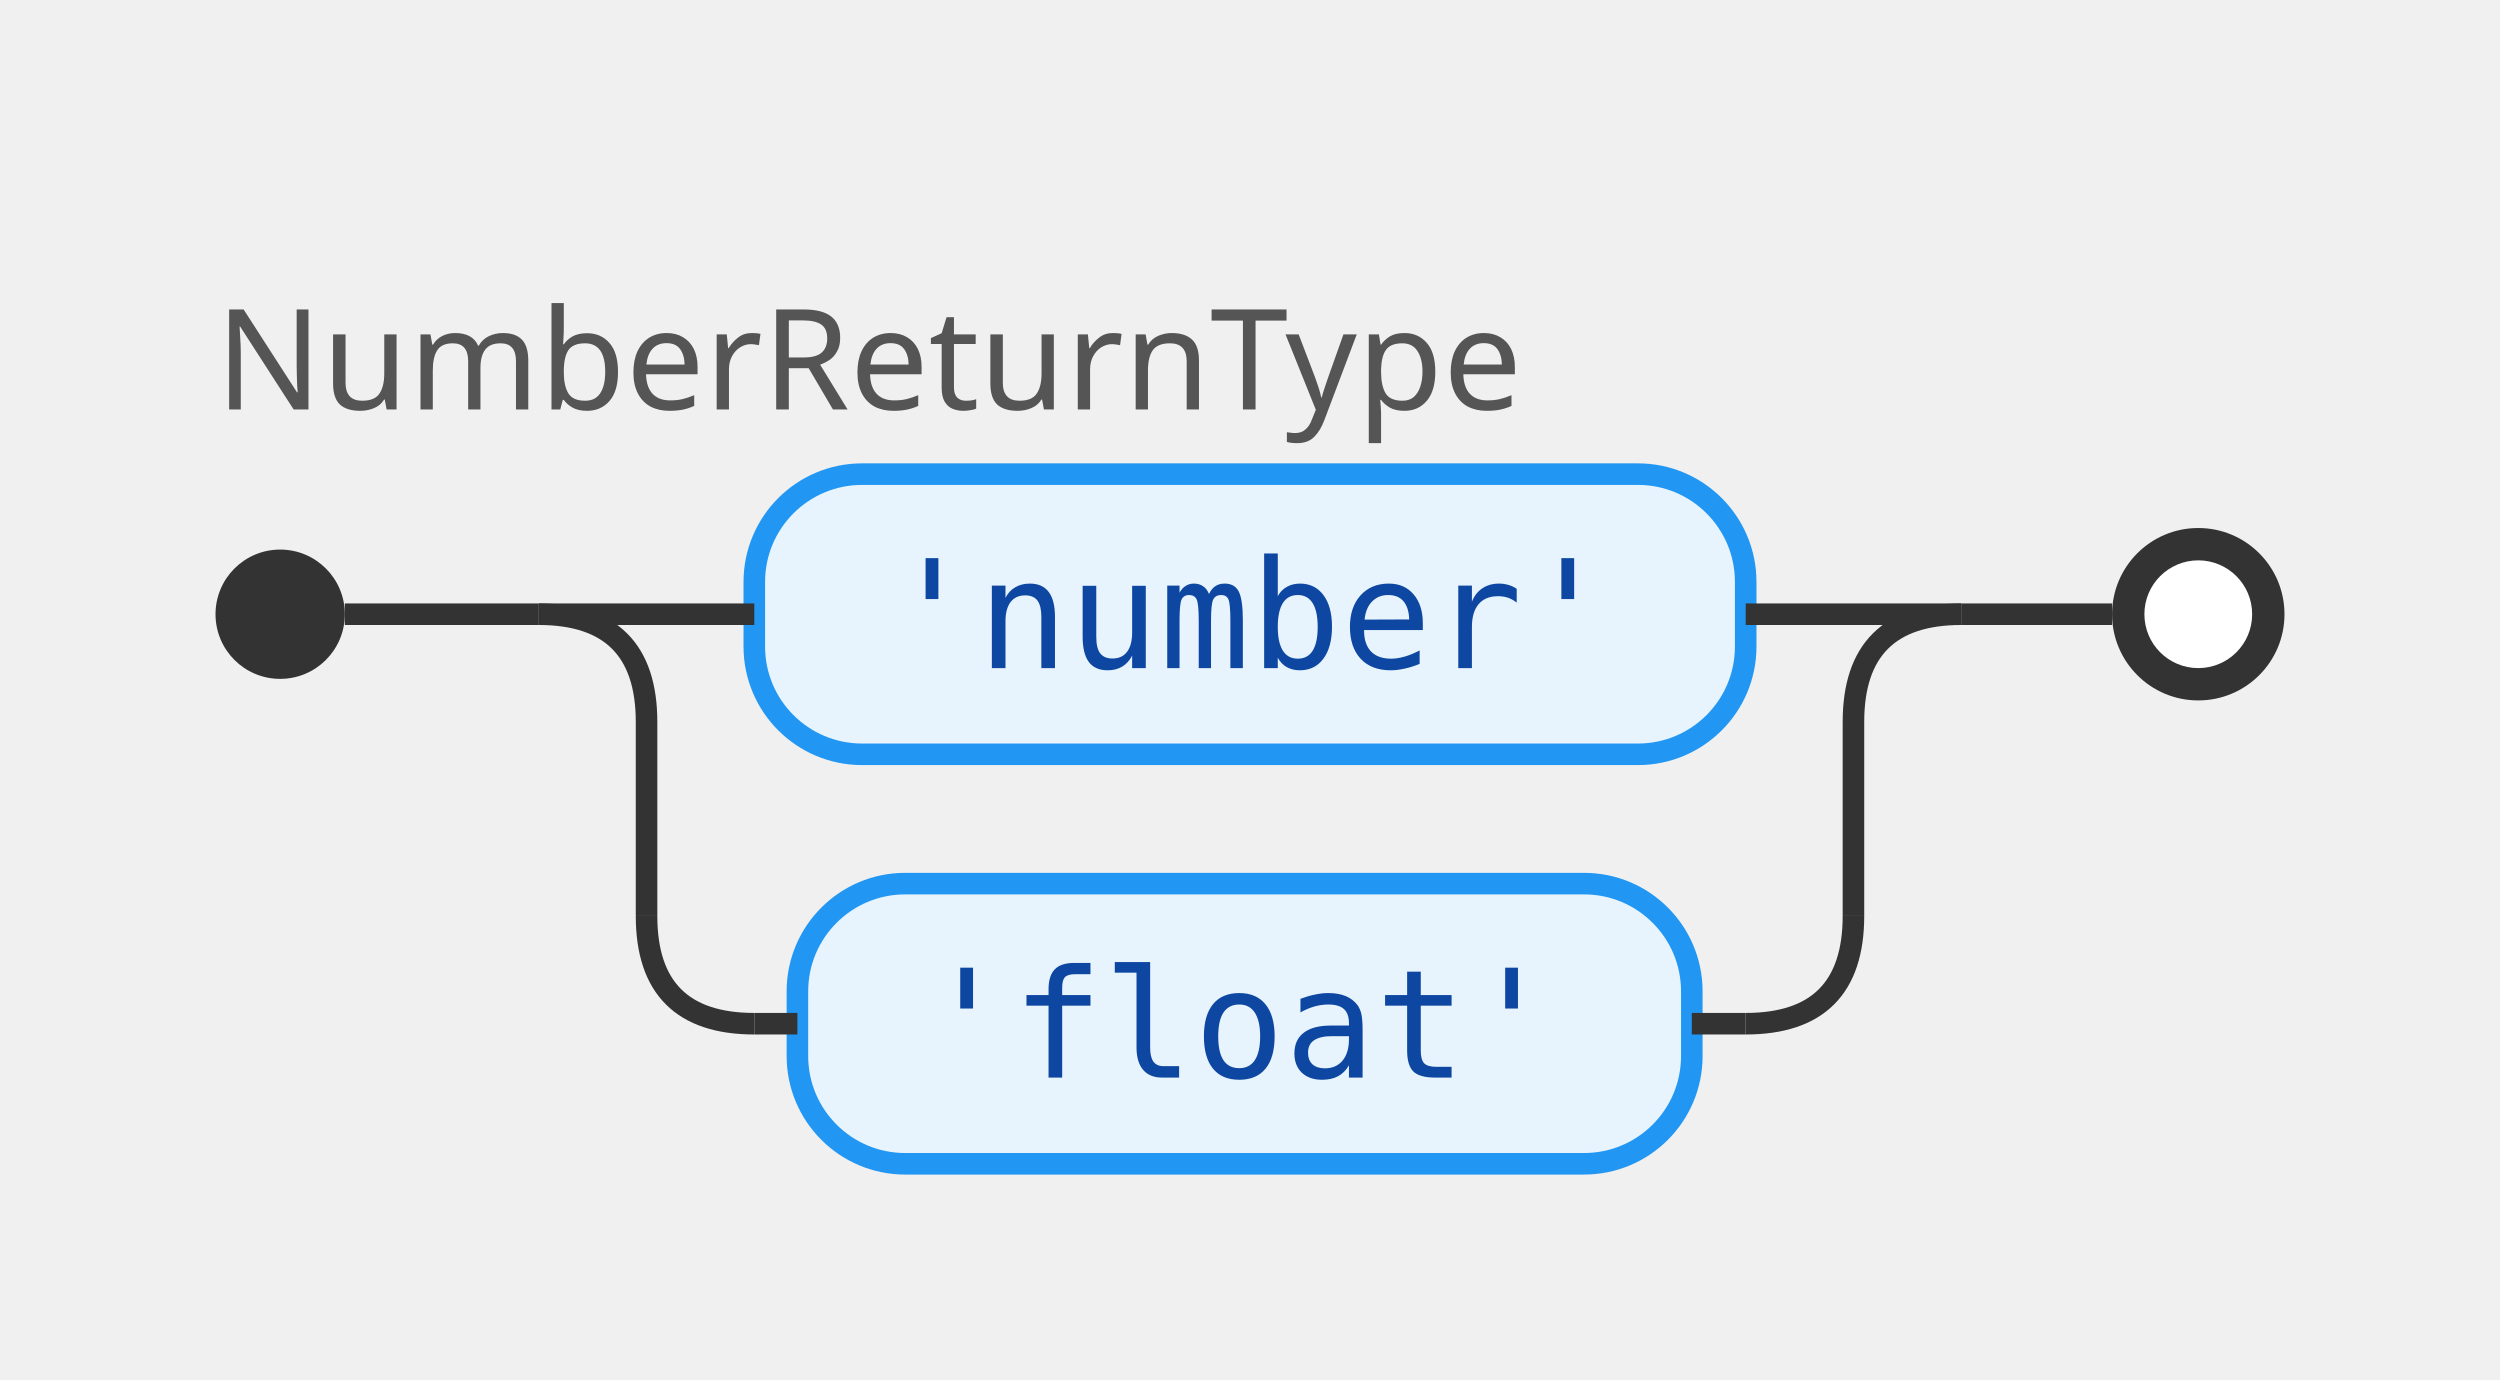
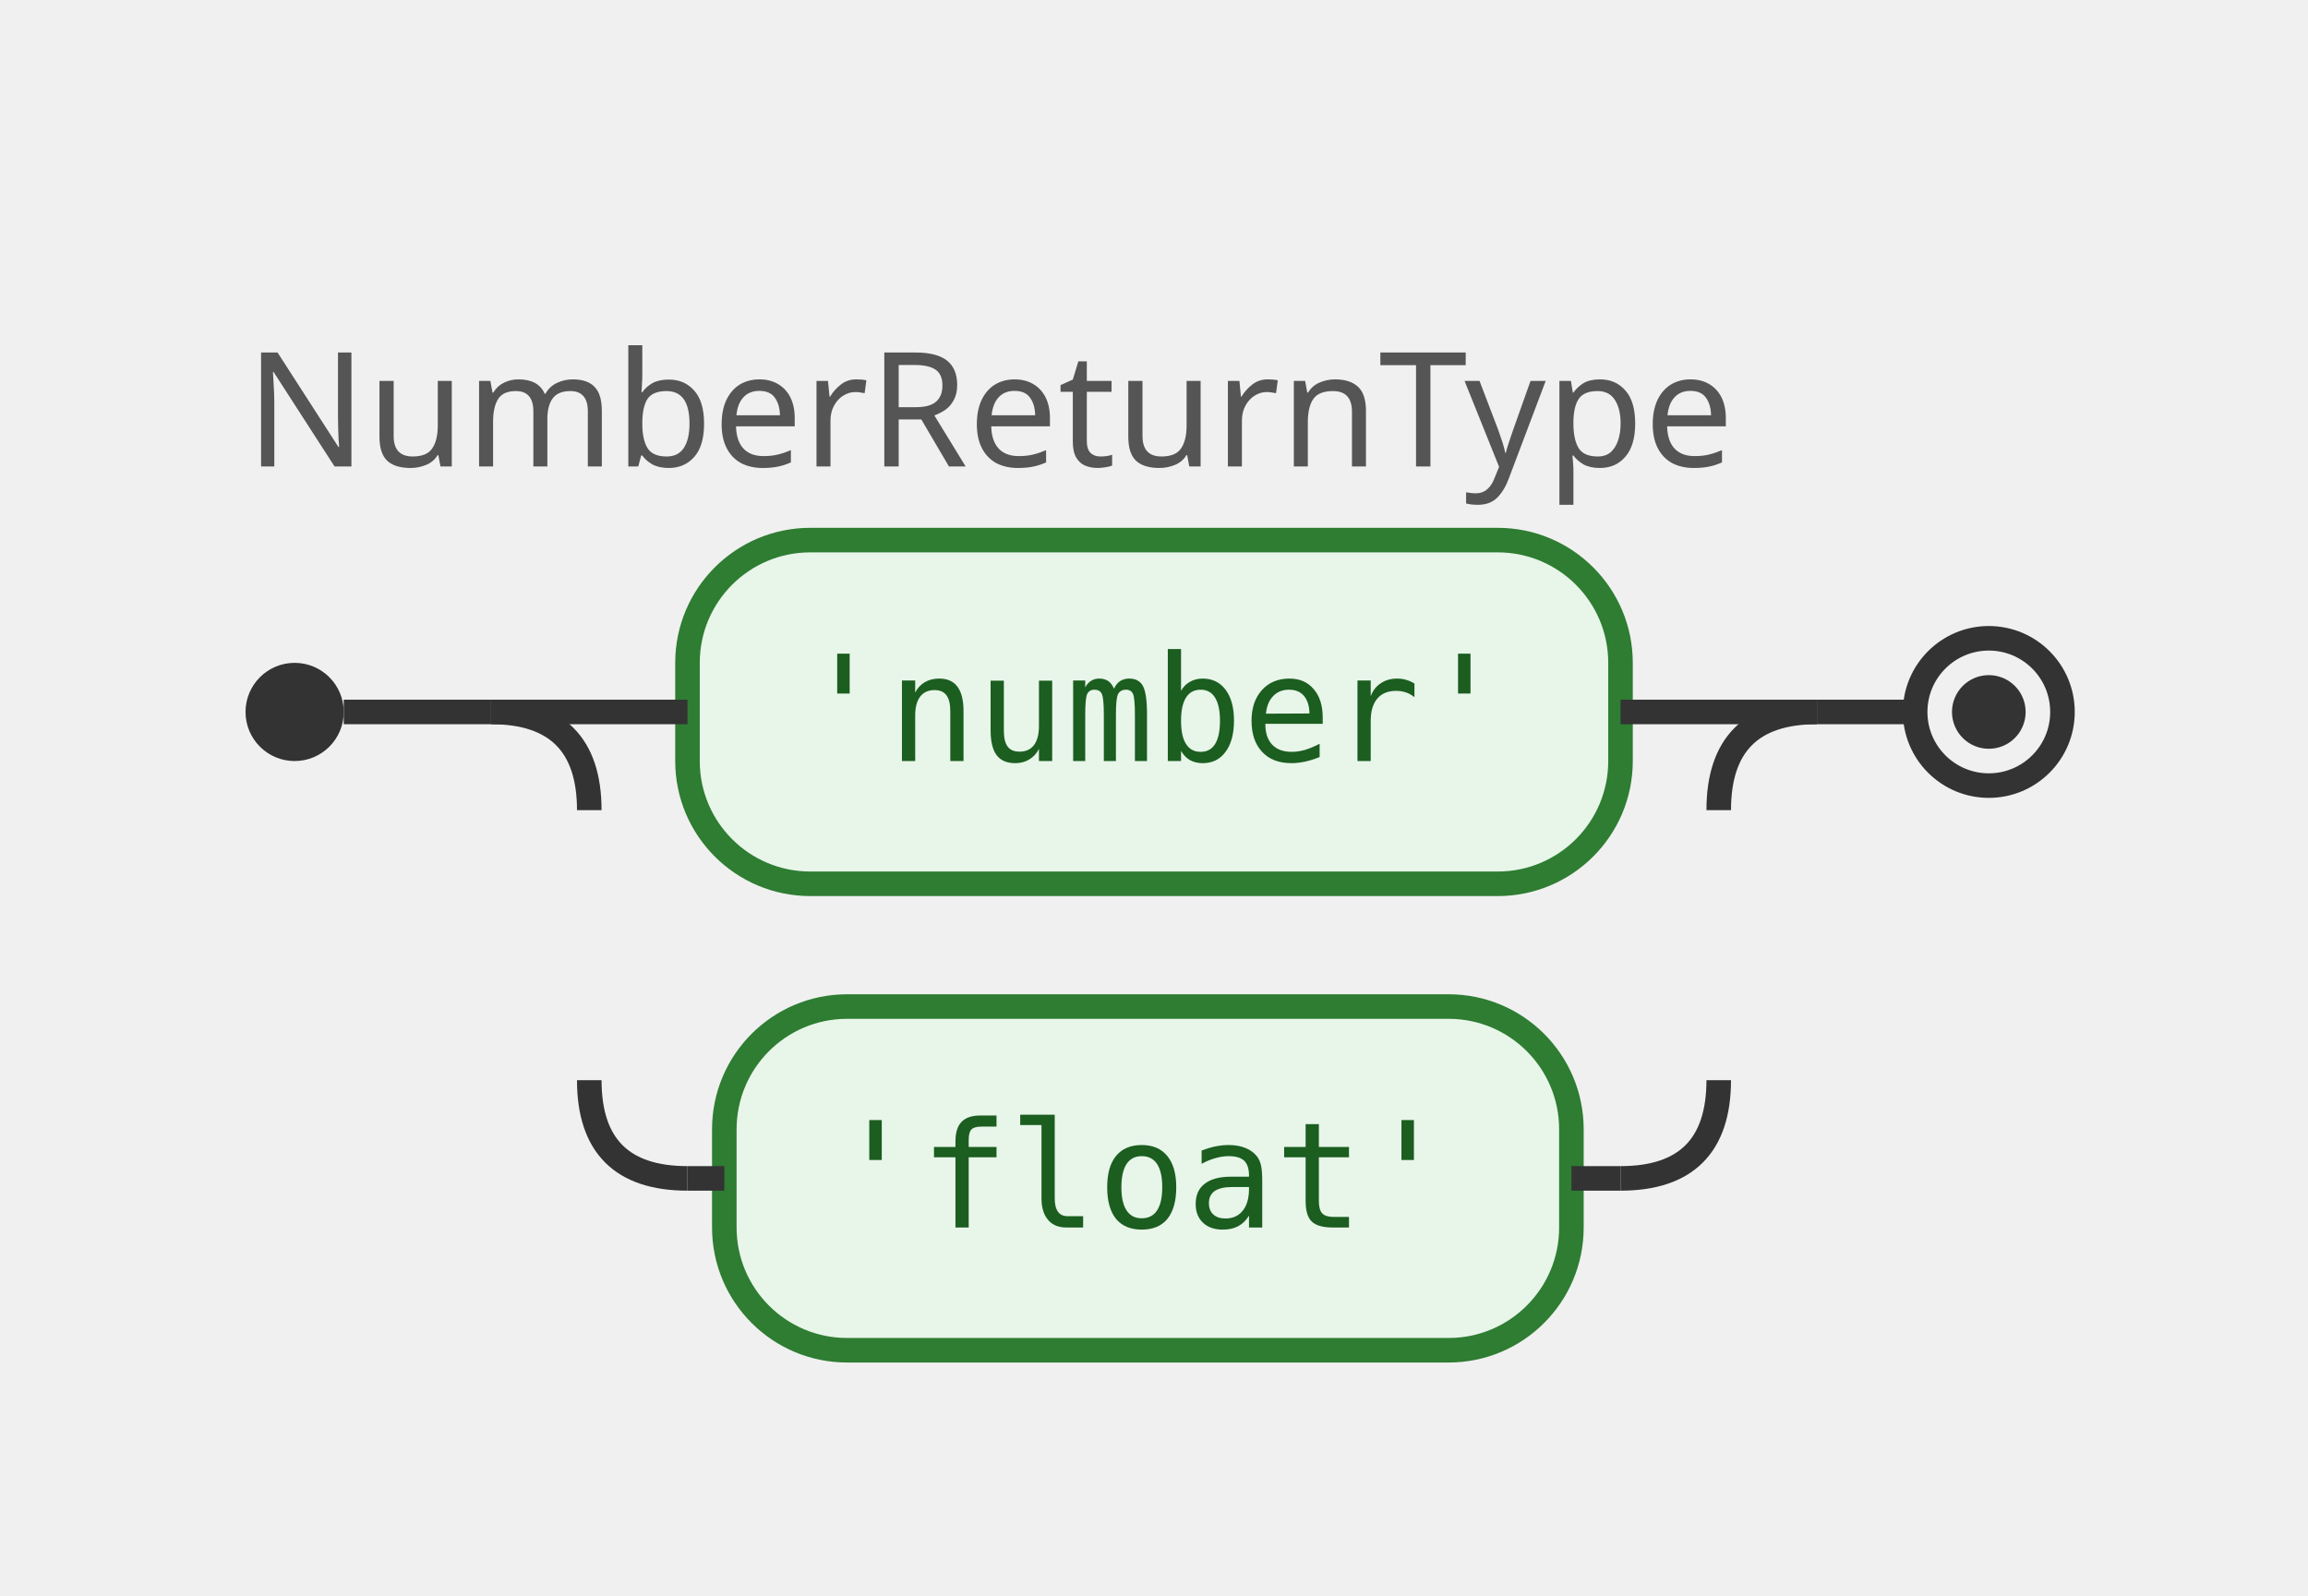
- <svg xmlns="http://www.w3.org/2000/svg" width="232" height="128">
+ <svg xmlns="http://www.w3.org/2000/svg" width="188" height="130">
  <style>
-   svg { background: white; font-family: sans-serif; }
  .rail { stroke: #333; stroke-width: 2; fill: none; }
-   .arrow { fill: #333; }
-   .terminal-box { fill: #E8F4FD; stroke: #2196F3; stroke-width: 2; rx: 10; ry: 10; }
-   .nonterminal-box { fill: #E8F5E9; stroke: #4CAF50; stroke-width: 2; }
-   .nonterminal-box:hover { fill: #C8E6C9; stroke: #2E7D32; cursor: pointer; }
-   .terminal-text { font-family: monospace; font-size: 14px; fill: #0D47A1; }
-   .nonterminal-text { font-family: sans-serif; font-size: 14px; fill: #1B5E20; }
-   a:hover .nonterminal-text { fill: #1B5E20; text-decoration: underline; }
+   .arrow { stroke: #333; stroke-width: 2; fill: none; }
+   .terminal-box { fill: #e8f5e9; stroke: #2e7d32; stroke-width: 2; }
+   .terminal-text { font-family: monospace; font-size: 12px; fill: #1b5e20; }
+   .nonterminal-box { fill: #e3f2fd; stroke: #1565c0; stroke-width: 2; }
+   .nonterminal-text { font-family: sans-serif; font-size: 12px; fill: #0d47a1; }
  .start-circle { fill: #333; stroke: none; }
-   .end-circle-outer { fill: #333; stroke: none; }
-   .end-circle-inner { fill: white; stroke: none; }
+   .end-circle-outer { fill: none; stroke: #333; stroke-width: 2; }
+   .end-circle-inner { fill: #333; stroke: none; }
+   rect, g { transition: all 0.3s; }
</style>
  <text x="20" y="38" font-size="13" fill="#555" font-family="sans-serif">NumberReturnType</text>
-   <circle cx="26" cy="57" r="6" class="start-circle" />
-   <line x1="32" y1="57" x2="50" y2="57" class="rail" />
-   <rect x="70" y="44" width="92" height="26" rx="10" ry="10" class="terminal-box" />
-   <text x="116" y="62" text-anchor="middle" class="terminal-text">'number'</text>
-   <line x1="50" y1="57" x2="70" y2="57" class="rail" />
-   <line x1="162" y1="57" x2="182" y2="57" class="rail" />
-   <rect x="74" y="82" width="83" height="26" rx="10" ry="10" class="terminal-box" />
-   <text x="115" y="100" text-anchor="middle" class="terminal-text">'float'</text>
-   <line x1="70" y1="95" x2="74" y2="95" class="rail" />
-   <line x1="157" y1="95" x2="162" y2="95" class="rail" />
-   <path d="M 50,57 Q 60,57 60,67" class="rail" />
-   <line x1="60" y1="67" x2="60" y2="85" class="rail" />
-   <path d="M 60,85 Q 60,95 70,95" class="rail" />
-   <path d="M 162,95 Q 172,95 172,85" class="rail" />
-   <line x1="172" y1="85" x2="172" y2="67" class="rail" />
-   <path d="M 172,67 Q 172,57 182,57" class="rail" />
-   <line x1="182" y1="57" x2="196" y2="57" class="rail" />
-   <circle cx="204" cy="57" r="8" class="end-circle-outer" />
-   <circle cx="204" cy="57" r="5" class="end-circle-inner" />
+   <circle cx="24" cy="58" r="4" class="start-circle" />
+   <line x1="28" y1="58" x2="40" y2="58" class="rail" />
+   <g id="2107447833">
+     <g id="90320863">
+       <rect x="56" y="44" width="76" height="28" rx="10" ry="10" class="terminal-box" />
+       <text x="94" y="62" text-anchor="middle" class="terminal-text">'number'</text>
+     </g>
+     <line x1="56" y1="58" x2="56" y2="58" class="rail" />
+     <line x1="132" y1="58" x2="132" y2="58" class="rail" />
+     <line x1="40" y1="58" x2="56" y2="58" class="rail" />
+     <line x1="132" y1="58" x2="148" y2="58" class="rail" />
+     <g id="1216590855">
+       <rect x="59" y="82" width="69" height="28" rx="10" ry="10" class="terminal-box" />
+       <text x="93" y="100" text-anchor="middle" class="terminal-text">'float'</text>
+     </g>
+     <line x1="56" y1="96" x2="59" y2="96" class="rail" />
+     <line x1="128" y1="96" x2="132" y2="96" class="rail" />
+     <path d="M40,58 Q48,58 48,66" class="rail" fill="none" />
+     <path d="M48,88 Q48,96 56,96" class="rail" fill="none" />
+     <path d="M132,96 Q140,96 140,88" class="rail" fill="none" />
+     <path d="M140,66 Q140,58 148,58" class="rail" fill="none" />
+   </g>
+   <line x1="148" y1="58" x2="156" y2="58" class="rail" />
+   <circle cx="162" cy="58" r="6" class="end-circle-outer" />
+   <circle cx="162" cy="58" r="3" class="end-circle-inner" />
</svg>
